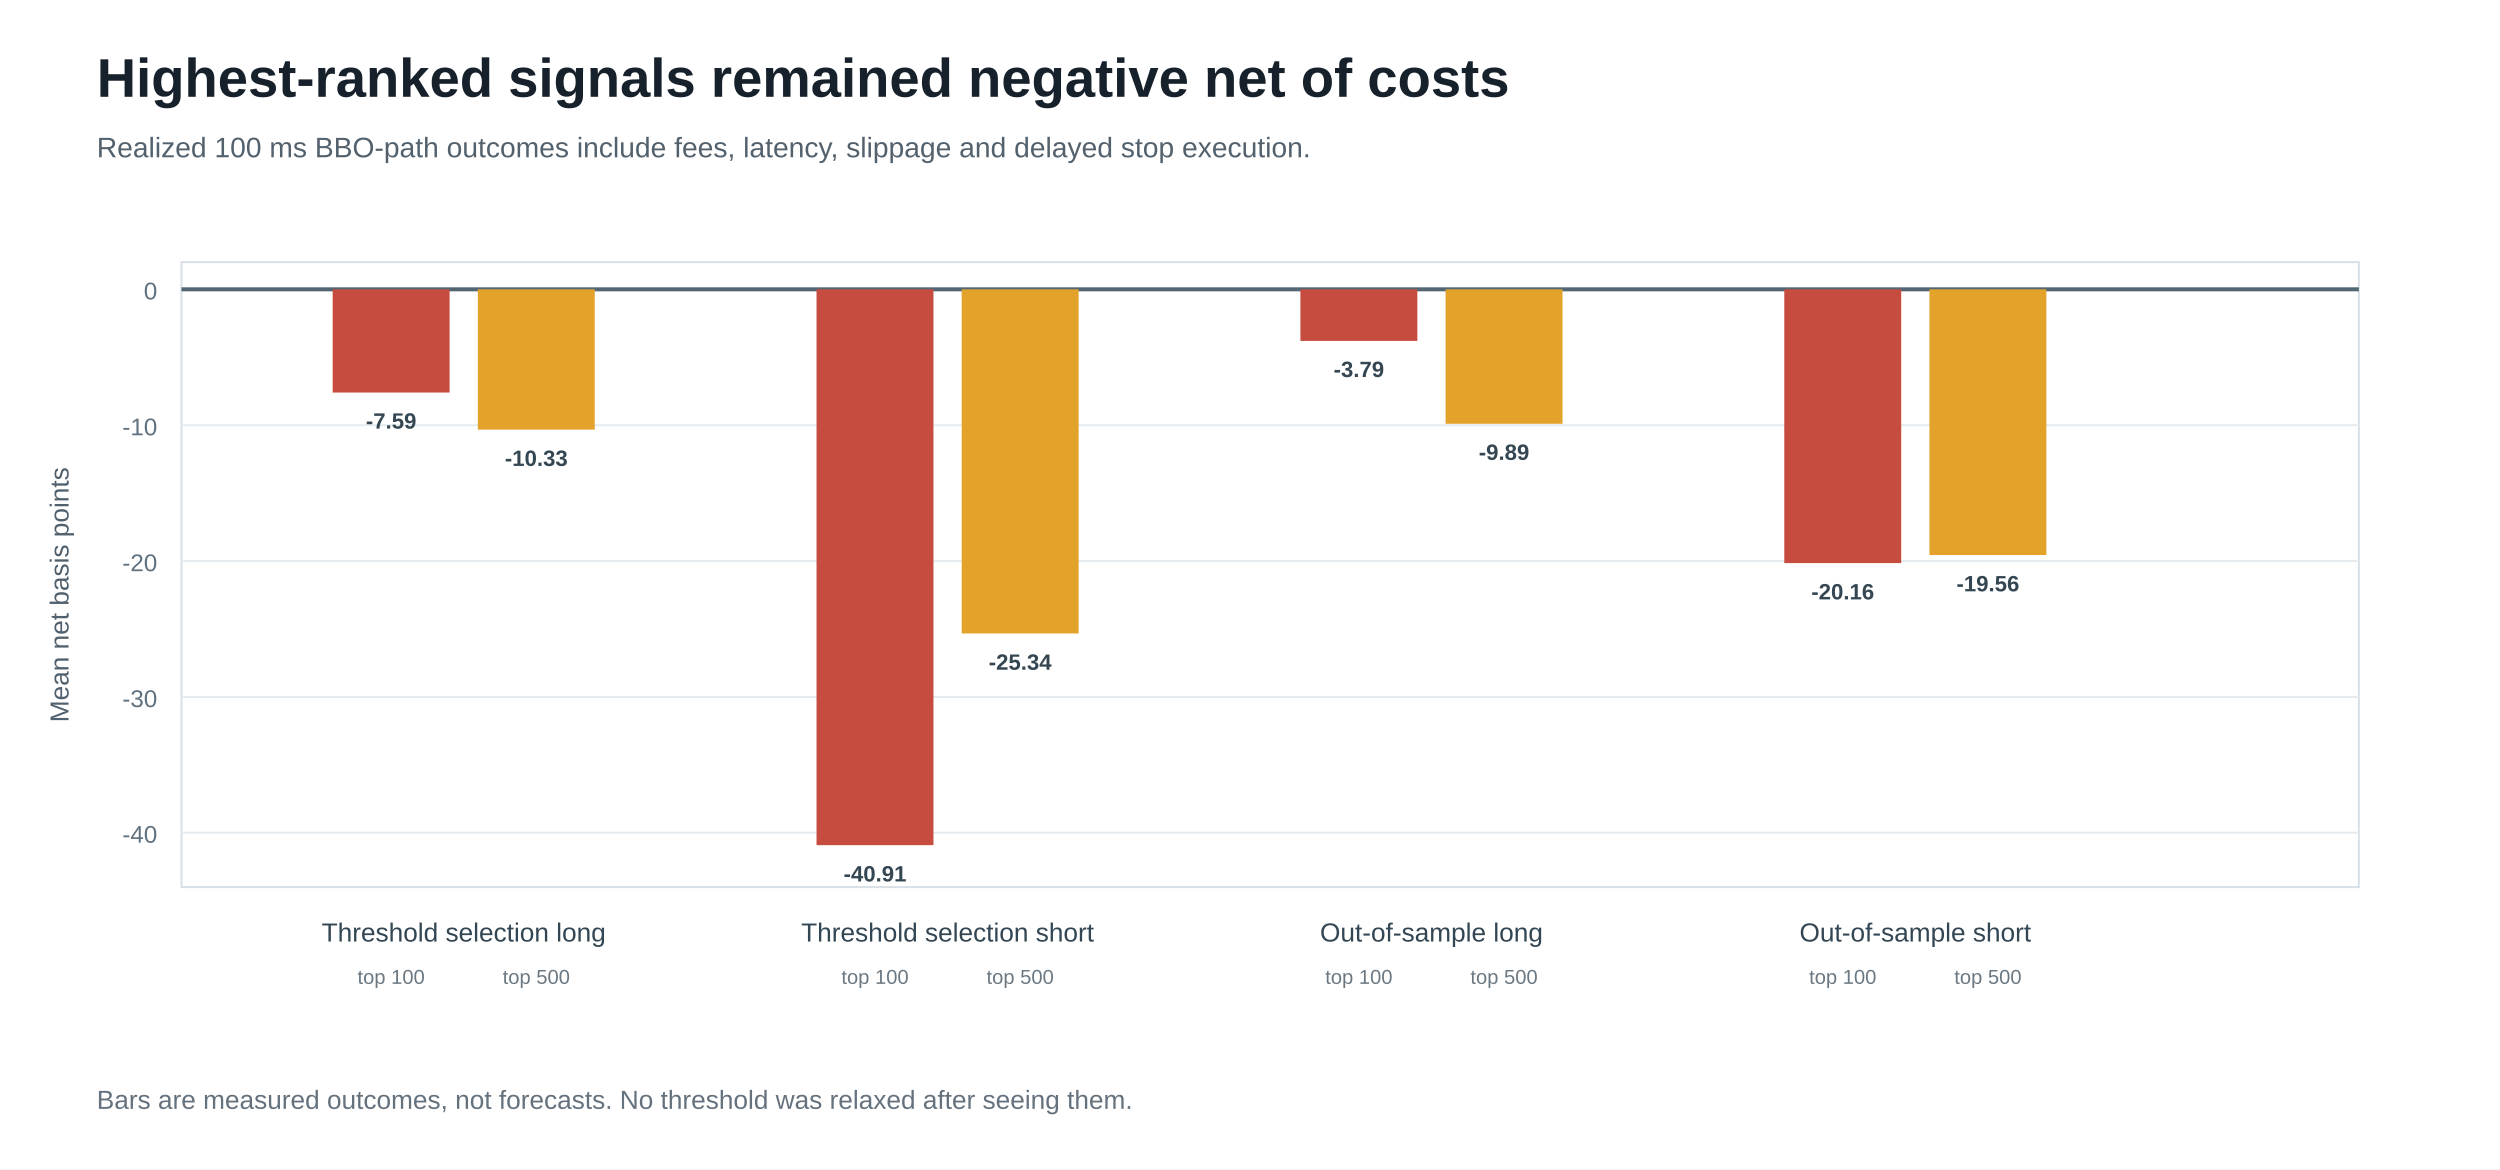
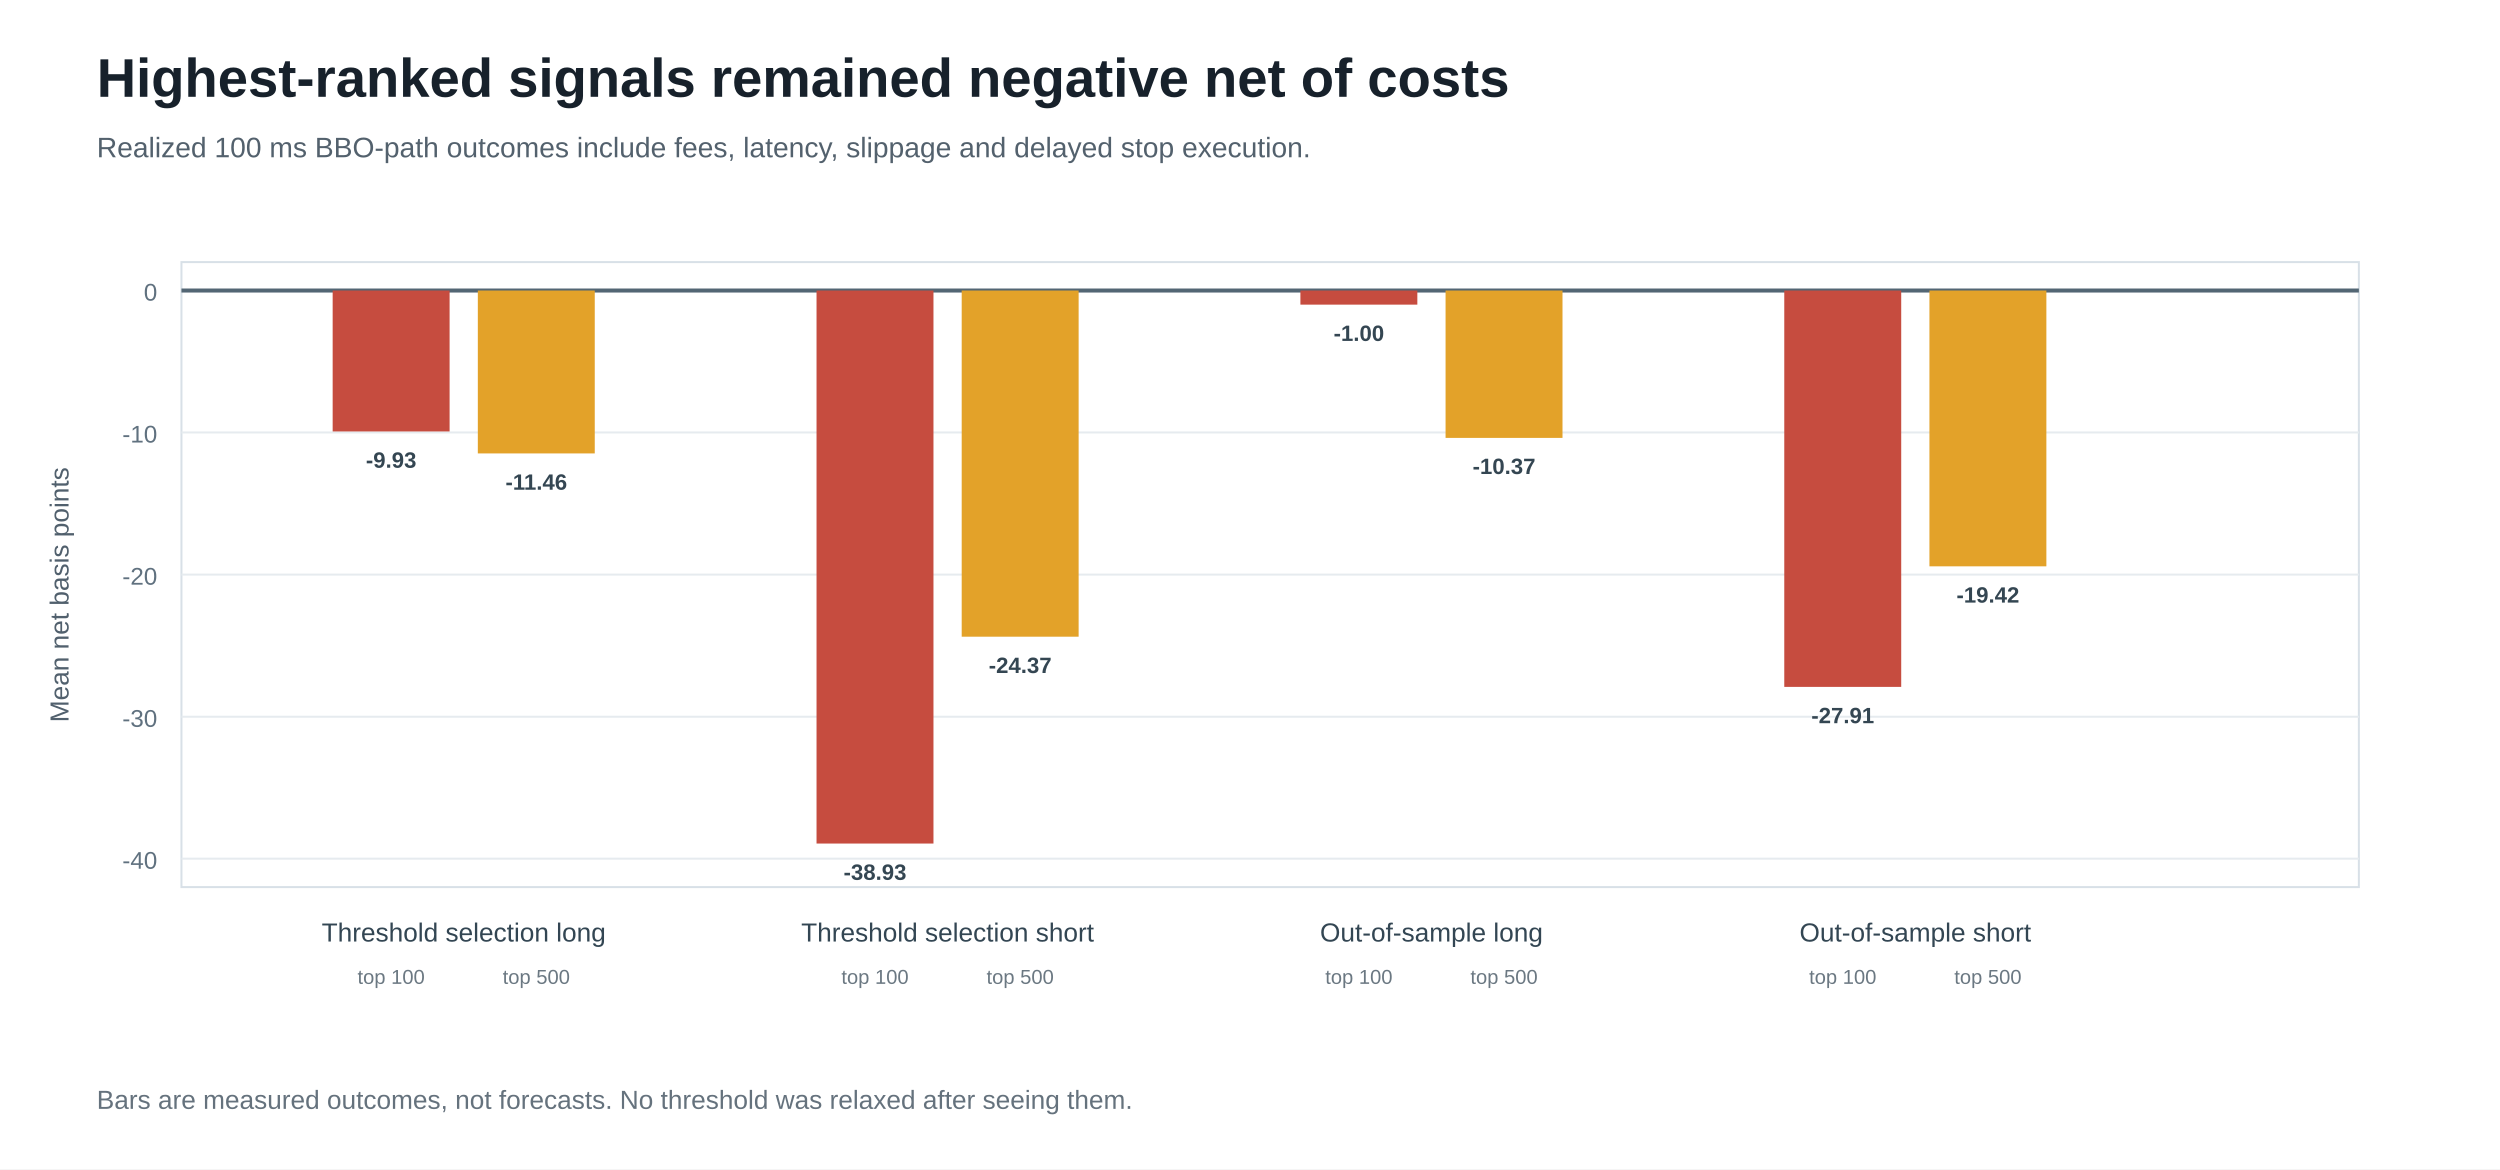
<svg xmlns="http://www.w3.org/2000/svg" width="1240" height="580" viewBox="0 0 1240 580" role="img" aria-labelledby="title desc">
  <rect width="100%" height="100%" fill="#ffffff" />
  <text x="48" y="48" font-family="Segoe UI, Arial, sans-serif" font-size="27" font-weight="700" fill="#17212b">Highest-ranked signals remained negative net of costs</text>
  <text x="48" y="78" font-family="Segoe UI, Arial, sans-serif" font-size="14" fill="#53616d">Realized 100 ms BBO-path outcomes include fees, latency, slippage and delayed stop execution.</text>
  <rect x="90" y="130" width="1080" height="310" fill="#ffffff" stroke="#d8e0e7" />
-   <line x1="90" y1="413.0" x2="1170" y2="413.0" stroke="#e6ebef" stroke-width="1" />
-   <text x="78" y="418.0" text-anchor="end" font-family="Segoe UI, Arial, sans-serif" font-size="12" fill="#60717f">-40</text>
-   <line x1="90" y1="345.7" x2="1170" y2="345.7" stroke="#e6ebef" stroke-width="1" />
-   <text x="78" y="350.7" text-anchor="end" font-family="Segoe UI, Arial, sans-serif" font-size="12" fill="#60717f">-30</text>
-   <line x1="90" y1="278.3" x2="1170" y2="278.3" stroke="#e6ebef" stroke-width="1" />
-   <text x="78" y="283.3" text-anchor="end" font-family="Segoe UI, Arial, sans-serif" font-size="12" fill="#60717f">-20</text>
-   <line x1="90" y1="210.9" x2="1170" y2="210.9" stroke="#e6ebef" stroke-width="1" />
-   <text x="78" y="215.9" text-anchor="end" font-family="Segoe UI, Arial, sans-serif" font-size="12" fill="#60717f">-10</text>
-   <line x1="90" y1="143.5" x2="1170" y2="143.5" stroke="#536674" stroke-width="2" />
-   <text x="78" y="148.5" text-anchor="end" font-family="Segoe UI, Arial, sans-serif" font-size="12" fill="#60717f">0</text>
-   <rect x="165.0" y="143.5" width="58" height="51.2" fill="#c64c3f" />
-   <text x="194.0" y="212.6" text-anchor="middle" font-family="Segoe UI, Arial, sans-serif" font-size="11" font-weight="700" fill="#344652">-7.59</text>
+   <line x1="90" y1="425.9" x2="1170" y2="425.9" stroke="#e6ebef" stroke-width="1" />
+   <text x="78" y="430.9" text-anchor="end" font-family="Segoe UI, Arial, sans-serif" font-size="12" fill="#60717f">-40</text>
+   <line x1="90" y1="355.5" x2="1170" y2="355.5" stroke="#e6ebef" stroke-width="1" />
+   <text x="78" y="360.5" text-anchor="end" font-family="Segoe UI, Arial, sans-serif" font-size="12" fill="#60717f">-30</text>
+   <line x1="90" y1="285.0" x2="1170" y2="285.0" stroke="#e6ebef" stroke-width="1" />
+   <text x="78" y="290.0" text-anchor="end" font-family="Segoe UI, Arial, sans-serif" font-size="12" fill="#60717f">-20</text>
+   <line x1="90" y1="214.5" x2="1170" y2="214.5" stroke="#e6ebef" stroke-width="1" />
+   <text x="78" y="219.5" text-anchor="end" font-family="Segoe UI, Arial, sans-serif" font-size="12" fill="#60717f">-10</text>
+   <line x1="90" y1="144.1" x2="1170" y2="144.1" stroke="#536674" stroke-width="2" />
+   <text x="78" y="149.1" text-anchor="end" font-family="Segoe UI, Arial, sans-serif" font-size="12" fill="#60717f">0</text>
+   <rect x="165.0" y="144.1" width="58" height="69.9" fill="#c64c3f" />
+   <text x="194.0" y="232.0" text-anchor="middle" font-family="Segoe UI, Arial, sans-serif" font-size="11" font-weight="700" fill="#344652">-9.93</text>
  <text x="194.0" y="488" text-anchor="middle" font-family="Segoe UI, Arial, sans-serif" font-size="10" fill="#6b7882">top 100</text>
-   <rect x="237.0" y="143.5" width="58" height="69.6" fill="#e3a229" />
-   <text x="266.0" y="231.1" text-anchor="middle" font-family="Segoe UI, Arial, sans-serif" font-size="11" font-weight="700" fill="#344652">-10.33</text>
+   <rect x="237.0" y="144.1" width="58" height="80.8" fill="#e3a229" />
+   <text x="266.0" y="242.9" text-anchor="middle" font-family="Segoe UI, Arial, sans-serif" font-size="11" font-weight="700" fill="#344652">-11.46</text>
  <text x="266.0" y="488" text-anchor="middle" font-family="Segoe UI, Arial, sans-serif" font-size="10" fill="#6b7882">top 500</text>
  <text x="230.0" y="467" text-anchor="middle" font-family="Segoe UI, Arial, sans-serif" font-size="13" fill="#334653">Threshold selection long</text>
-   <rect x="405.0" y="143.5" width="58" height="275.7" fill="#c64c3f" />
-   <text x="434.0" y="437.2" text-anchor="middle" font-family="Segoe UI, Arial, sans-serif" font-size="11" font-weight="700" fill="#344652">-40.91</text>
+   <rect x="405.0" y="144.1" width="58" height="274.3" fill="#c64c3f" />
+   <text x="434.0" y="436.4" text-anchor="middle" font-family="Segoe UI, Arial, sans-serif" font-size="11" font-weight="700" fill="#344652">-38.93</text>
  <text x="434.0" y="488" text-anchor="middle" font-family="Segoe UI, Arial, sans-serif" font-size="10" fill="#6b7882">top 100</text>
-   <rect x="477.0" y="143.5" width="58" height="170.7" fill="#e3a229" />
-   <text x="506.0" y="332.2" text-anchor="middle" font-family="Segoe UI, Arial, sans-serif" font-size="11" font-weight="700" fill="#344652">-25.34</text>
+   <rect x="477.0" y="144.1" width="58" height="171.7" fill="#e3a229" />
+   <text x="506.0" y="333.8" text-anchor="middle" font-family="Segoe UI, Arial, sans-serif" font-size="11" font-weight="700" fill="#344652">-24.37</text>
  <text x="506.0" y="488" text-anchor="middle" font-family="Segoe UI, Arial, sans-serif" font-size="10" fill="#6b7882">top 500</text>
  <text x="470.0" y="467" text-anchor="middle" font-family="Segoe UI, Arial, sans-serif" font-size="13" fill="#334653">Threshold selection short</text>
-   <rect x="645.0" y="143.5" width="58" height="25.6" fill="#c64c3f" />
-   <text x="674.0" y="187.0" text-anchor="middle" font-family="Segoe UI, Arial, sans-serif" font-size="11" font-weight="700" fill="#344652">-3.79</text>
+   <rect x="645.0" y="144.1" width="58" height="7.0" fill="#c64c3f" />
+   <text x="674.0" y="169.1" text-anchor="middle" font-family="Segoe UI, Arial, sans-serif" font-size="11" font-weight="700" fill="#344652">-1.00</text>
  <text x="674.0" y="488" text-anchor="middle" font-family="Segoe UI, Arial, sans-serif" font-size="10" fill="#6b7882">top 100</text>
-   <rect x="717.0" y="143.5" width="58" height="66.7" fill="#e3a229" />
-   <text x="746.0" y="228.1" text-anchor="middle" font-family="Segoe UI, Arial, sans-serif" font-size="11" font-weight="700" fill="#344652">-9.89</text>
+   <rect x="717.0" y="144.1" width="58" height="73.1" fill="#e3a229" />
+   <text x="746.0" y="235.1" text-anchor="middle" font-family="Segoe UI, Arial, sans-serif" font-size="11" font-weight="700" fill="#344652">-10.37</text>
  <text x="746.0" y="488" text-anchor="middle" font-family="Segoe UI, Arial, sans-serif" font-size="10" fill="#6b7882">top 500</text>
  <text x="710.0" y="467" text-anchor="middle" font-family="Segoe UI, Arial, sans-serif" font-size="13" fill="#334653">Out-of-sample long</text>
-   <rect x="885.0" y="143.5" width="58" height="135.8" fill="#c64c3f" />
-   <text x="914.0" y="297.3" text-anchor="middle" font-family="Segoe UI, Arial, sans-serif" font-size="11" font-weight="700" fill="#344652">-20.16</text>
+   <rect x="885.0" y="144.1" width="58" height="196.6" fill="#c64c3f" />
+   <text x="914.0" y="358.7" text-anchor="middle" font-family="Segoe UI, Arial, sans-serif" font-size="11" font-weight="700" fill="#344652">-27.91</text>
  <text x="914.0" y="488" text-anchor="middle" font-family="Segoe UI, Arial, sans-serif" font-size="10" fill="#6b7882">top 100</text>
-   <rect x="957.0" y="143.5" width="58" height="131.8" fill="#e3a229" />
-   <text x="986.0" y="293.3" text-anchor="middle" font-family="Segoe UI, Arial, sans-serif" font-size="11" font-weight="700" fill="#344652">-19.56</text>
+   <rect x="957.0" y="144.1" width="58" height="136.8" fill="#e3a229" />
+   <text x="986.0" y="298.9" text-anchor="middle" font-family="Segoe UI, Arial, sans-serif" font-size="11" font-weight="700" fill="#344652">-19.42</text>
  <text x="986.0" y="488" text-anchor="middle" font-family="Segoe UI, Arial, sans-serif" font-size="10" fill="#6b7882">top 500</text>
  <text x="950.0" y="467" text-anchor="middle" font-family="Segoe UI, Arial, sans-serif" font-size="13" fill="#334653">Out-of-sample short</text>
  <text x="34" y="295" transform="rotate(-90 34 295)" text-anchor="middle" font-family="Segoe UI, Arial, sans-serif" font-size="13" fill="#51606d">Mean net basis points</text>
  <text x="48" y="550" font-family="Segoe UI, Arial, sans-serif" font-size="13" fill="#65727d">Bars are measured outcomes, not forecasts. No threshold was relaxed after seeing them.</text>
</svg>
